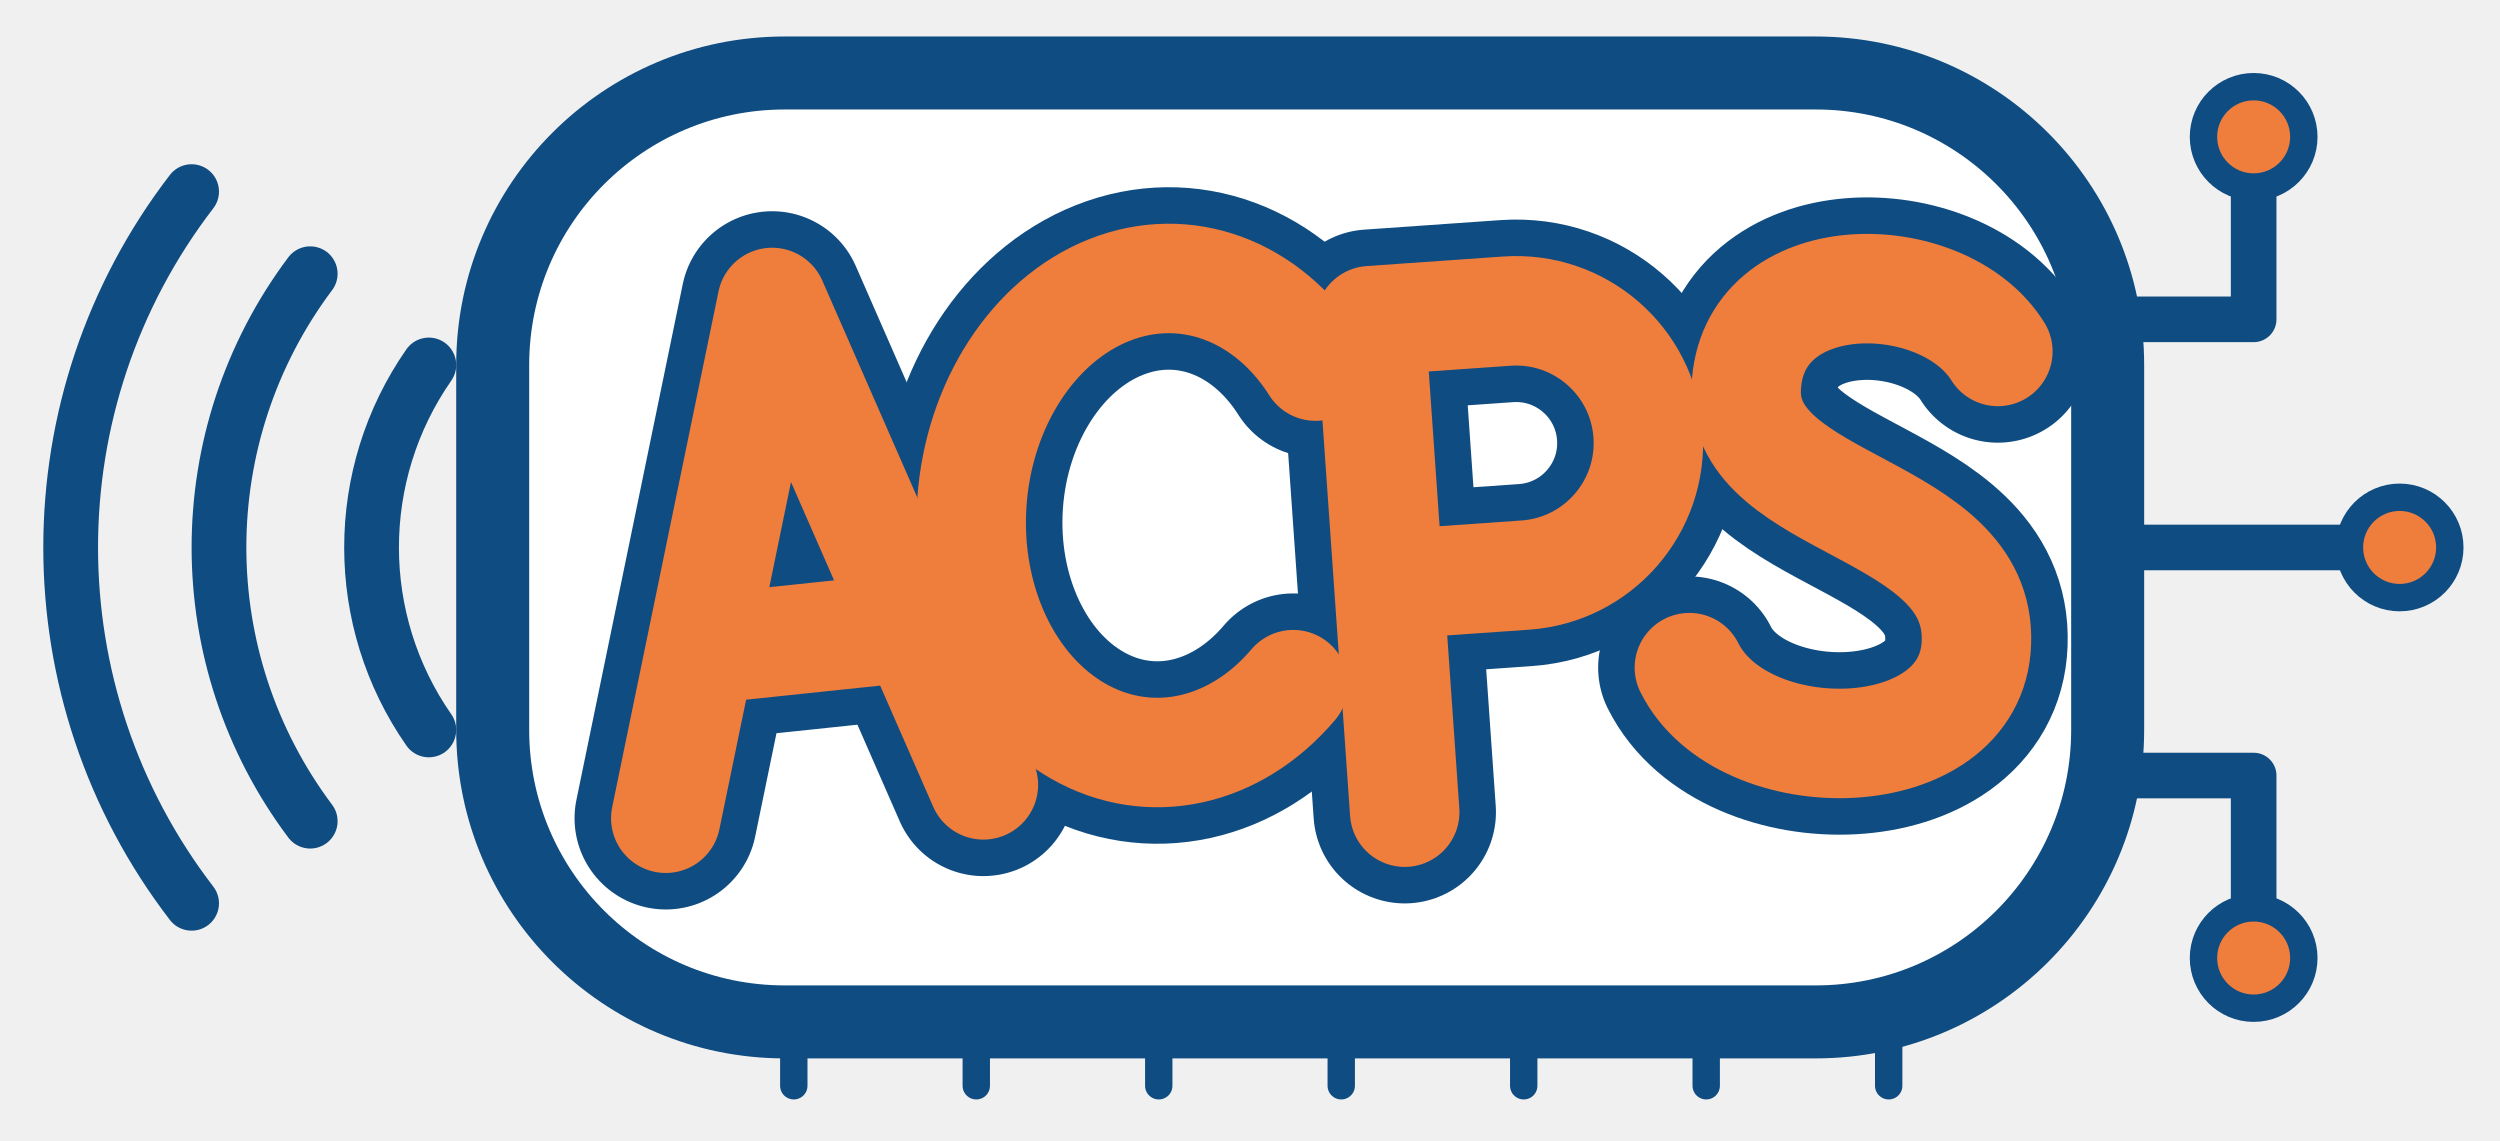
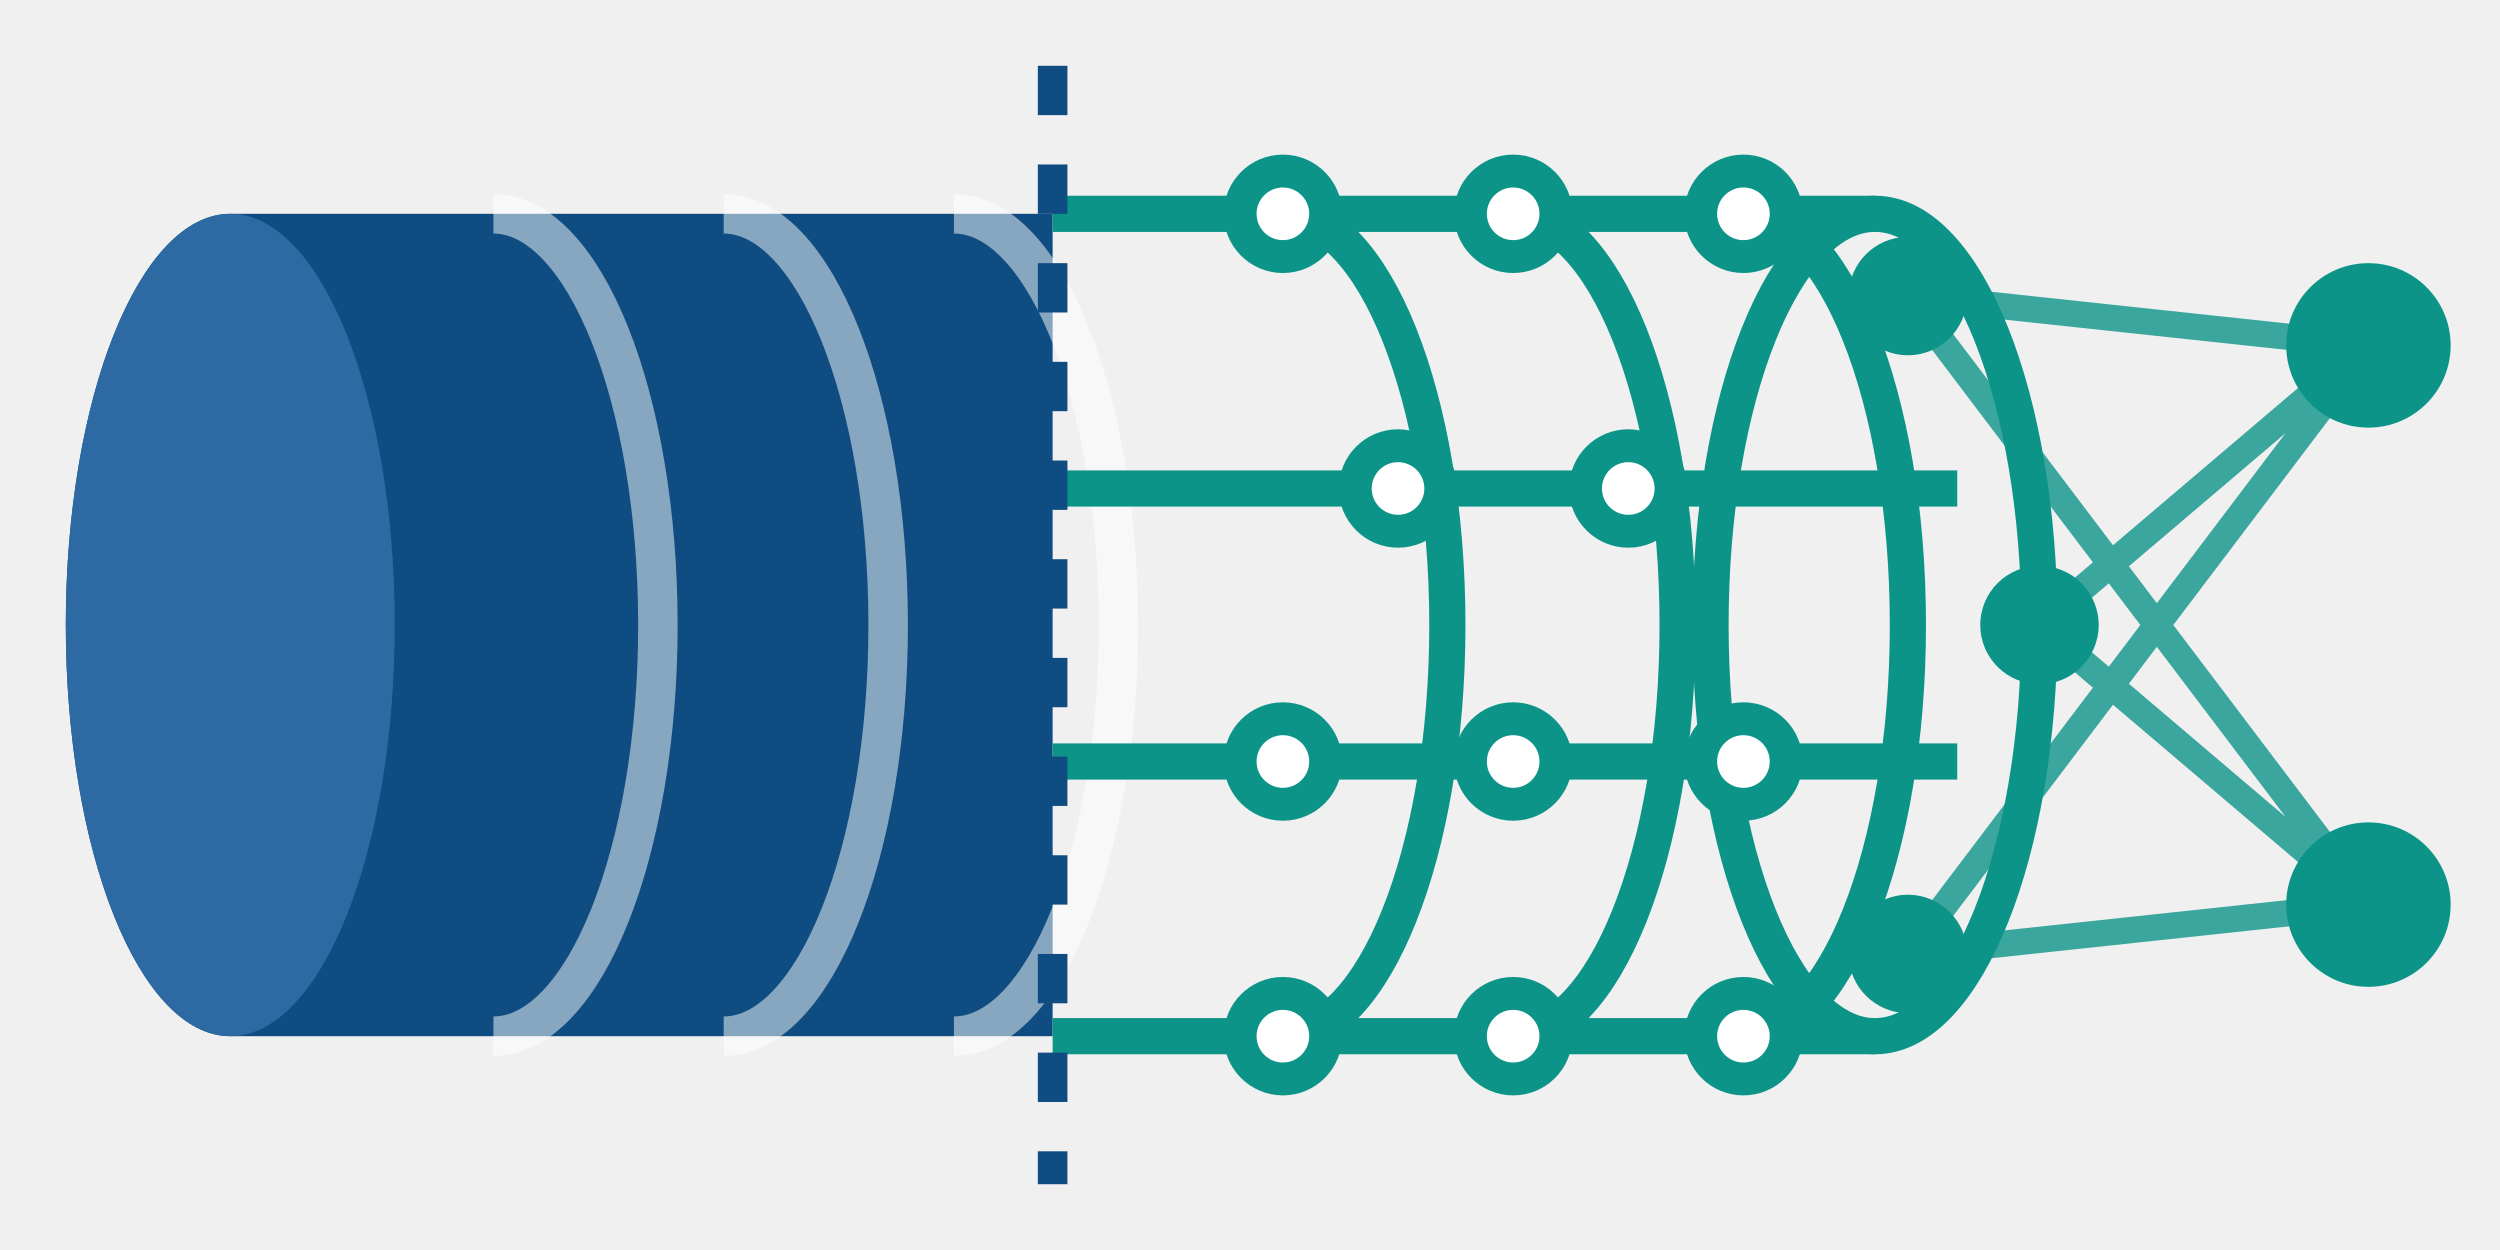
- <svg xmlns="http://www.w3.org/2000/svg" viewBox="-24 40 548 250" role="img" aria-labelledby="t">
-   <defs>
-     <g id="A">
-       <path d="M0 110 L35 0 L70 110 M16 74 H54" />
-     </g>
-     <g id="C">
-       <path d="M66 20 A42 52 0 1 0 66 90" />
-     </g>
-     <g id="P">
-       <path d="M4 110 V2 H34 A29 29 0 0 1 34 60 H4" />
-     </g>
-     <g id="S">
-       <path d="M62 16 C48 -2 6 2 8 30 C10 56 62 50 64 80 C66 108 16 114 2 92" />
-     </g>
-   </defs>
-   <g fill="none" stroke="#0f4c81" stroke-width="12" stroke-linecap="round">
-     <path d="M70 120 A70 70 0 0 0 70 200" />
-     <path d="M44 100 A100 100 0 0 0 44 220" />
-     <path d="M18 82 A128 128 0 0 0 18 238" />
+ <svg xmlns="http://www.w3.org/2000/svg" viewBox="6 12 152 76" role="img" aria-labelledby="t">
+   <path d="M70 25 H20 A10 25 0 0 0 20 75 H70 Z" fill="#0f4c81" />
+   <ellipse cx="20" cy="50" rx="10" ry="25" fill="#2d6aa3" />
+   <g fill="none" stroke="#ffffff" stroke-opacity="0.5" stroke-width="2.4">
+     <path d="M36 25 A10 25 0 0 1 36 75" />
+     <path d="M50 25 A10 25 0 0 1 50 75" />
+     <path d="M64 25 A10 25 0 0 1 64 75" />
  </g>
-   <g fill="none" stroke="#0f4c81" stroke-width="10" stroke-linecap="round" stroke-linejoin="round">
-     <path d="M438 110 H470 V78" />
-     <path d="M438 160 H500" />
-     <path d="M438 210 H470 V242" />
+   <g fill="none" stroke="#0d9488" stroke-width="2.2" stroke-linejoin="round">
+     <path d="M70 25 H120 M70 75 H120 M70 41.7 H125 M70 58.3 H125" />
+     <path d="M84 25 A10 25 0 0 1 84 75 M98 25 A10 25 0 0 1 98 75 M112 25 A10 25 0 0 1 112 75" />
+     <ellipse cx="120" cy="50" rx="10" ry="25" />
  </g>
-   <g fill="#ef7d3c" stroke="#0f4c81" stroke-width="6">
-     <circle cx="470" cy="70" r="11" />
-     <circle cx="502" cy="160" r="11" />
-     <circle cx="470" cy="250" r="11" />
+   <path d="M122 30 L150 33 M122 30 L150 67 M130 50 L150 33 M130 50 L150 67 M122 70 L150 33 M122 70 L150 67 " stroke="#0d9488" stroke-width="1.6" stroke-opacity="0.8" />
+   <g fill="#ffffff" stroke="#0d9488" stroke-width="2">
+     <circle cx="84" cy="25" r="2.6" />
+     <circle cx="98" cy="25" r="2.6" />
+     <circle cx="112" cy="25" r="2.6" />
+     <circle cx="91" cy="41.7" r="2.6" />
+     <circle cx="105" cy="41.7" r="2.6" />
+     <circle cx="84" cy="58.3" r="2.6" />
+     <circle cx="98" cy="58.3" r="2.6" />
+     <circle cx="112" cy="58.3" r="2.6" />
+     <circle cx="84" cy="75" r="2.6" />
+     <circle cx="98" cy="75" r="2.6" />
+     <circle cx="112" cy="75" r="2.6" />
  </g>
-   <rect x="84" y="56" width="354" height="208" rx="64" fill="#ffffff" stroke="#0f4c81" stroke-width="16" />
-   <g fill="none" stroke-linecap="round" stroke-linejoin="round">
-     <g stroke="#0f4c81" stroke-width="40">
-       <use href="#A" transform="translate(116 106) rotate(-6 35 55)" />
-       <use href="#C" transform="translate(196 98) rotate(4 35 55)" />
-       <use href="#P" transform="translate(276 106) rotate(-4 35 55)" />
-       <use href="#S" transform="translate(348 98) rotate(6 35 55)" />
-     </g>
-     <g stroke="#ef7d3c" stroke-width="24">
-       <use href="#A" transform="translate(116 106) rotate(-6 35 55)" />
-       <use href="#C" transform="translate(196 98) rotate(4 35 55)" />
-       <use href="#P" transform="translate(276 106) rotate(-4 35 55)" />
-       <use href="#S" transform="translate(348 98) rotate(6 35 55)" />
-     </g>
+   <g fill="#0d9488">
+     <circle cx="122" cy="30" r="3.6" />
+     <circle cx="130" cy="50" r="3.6" />
+     <circle cx="122" cy="70" r="3.6" />
+     <circle cx="150" cy="33" r="5" />
+     <circle cx="150" cy="67" r="5" />
  </g>
-   <g stroke="#0f4c81" stroke-width="6" stroke-linecap="round">
-     <path d="M150 264 v14 M190 264 v14 M230 264 v14 M270 264 v14 M310 264 v14 M350 264 v14 M390 264 v14" />
-   </g>
+   <path d="M70 16 V84" stroke="#0f4c81" stroke-width="1.8" stroke-dasharray="3 3" />
</svg>
